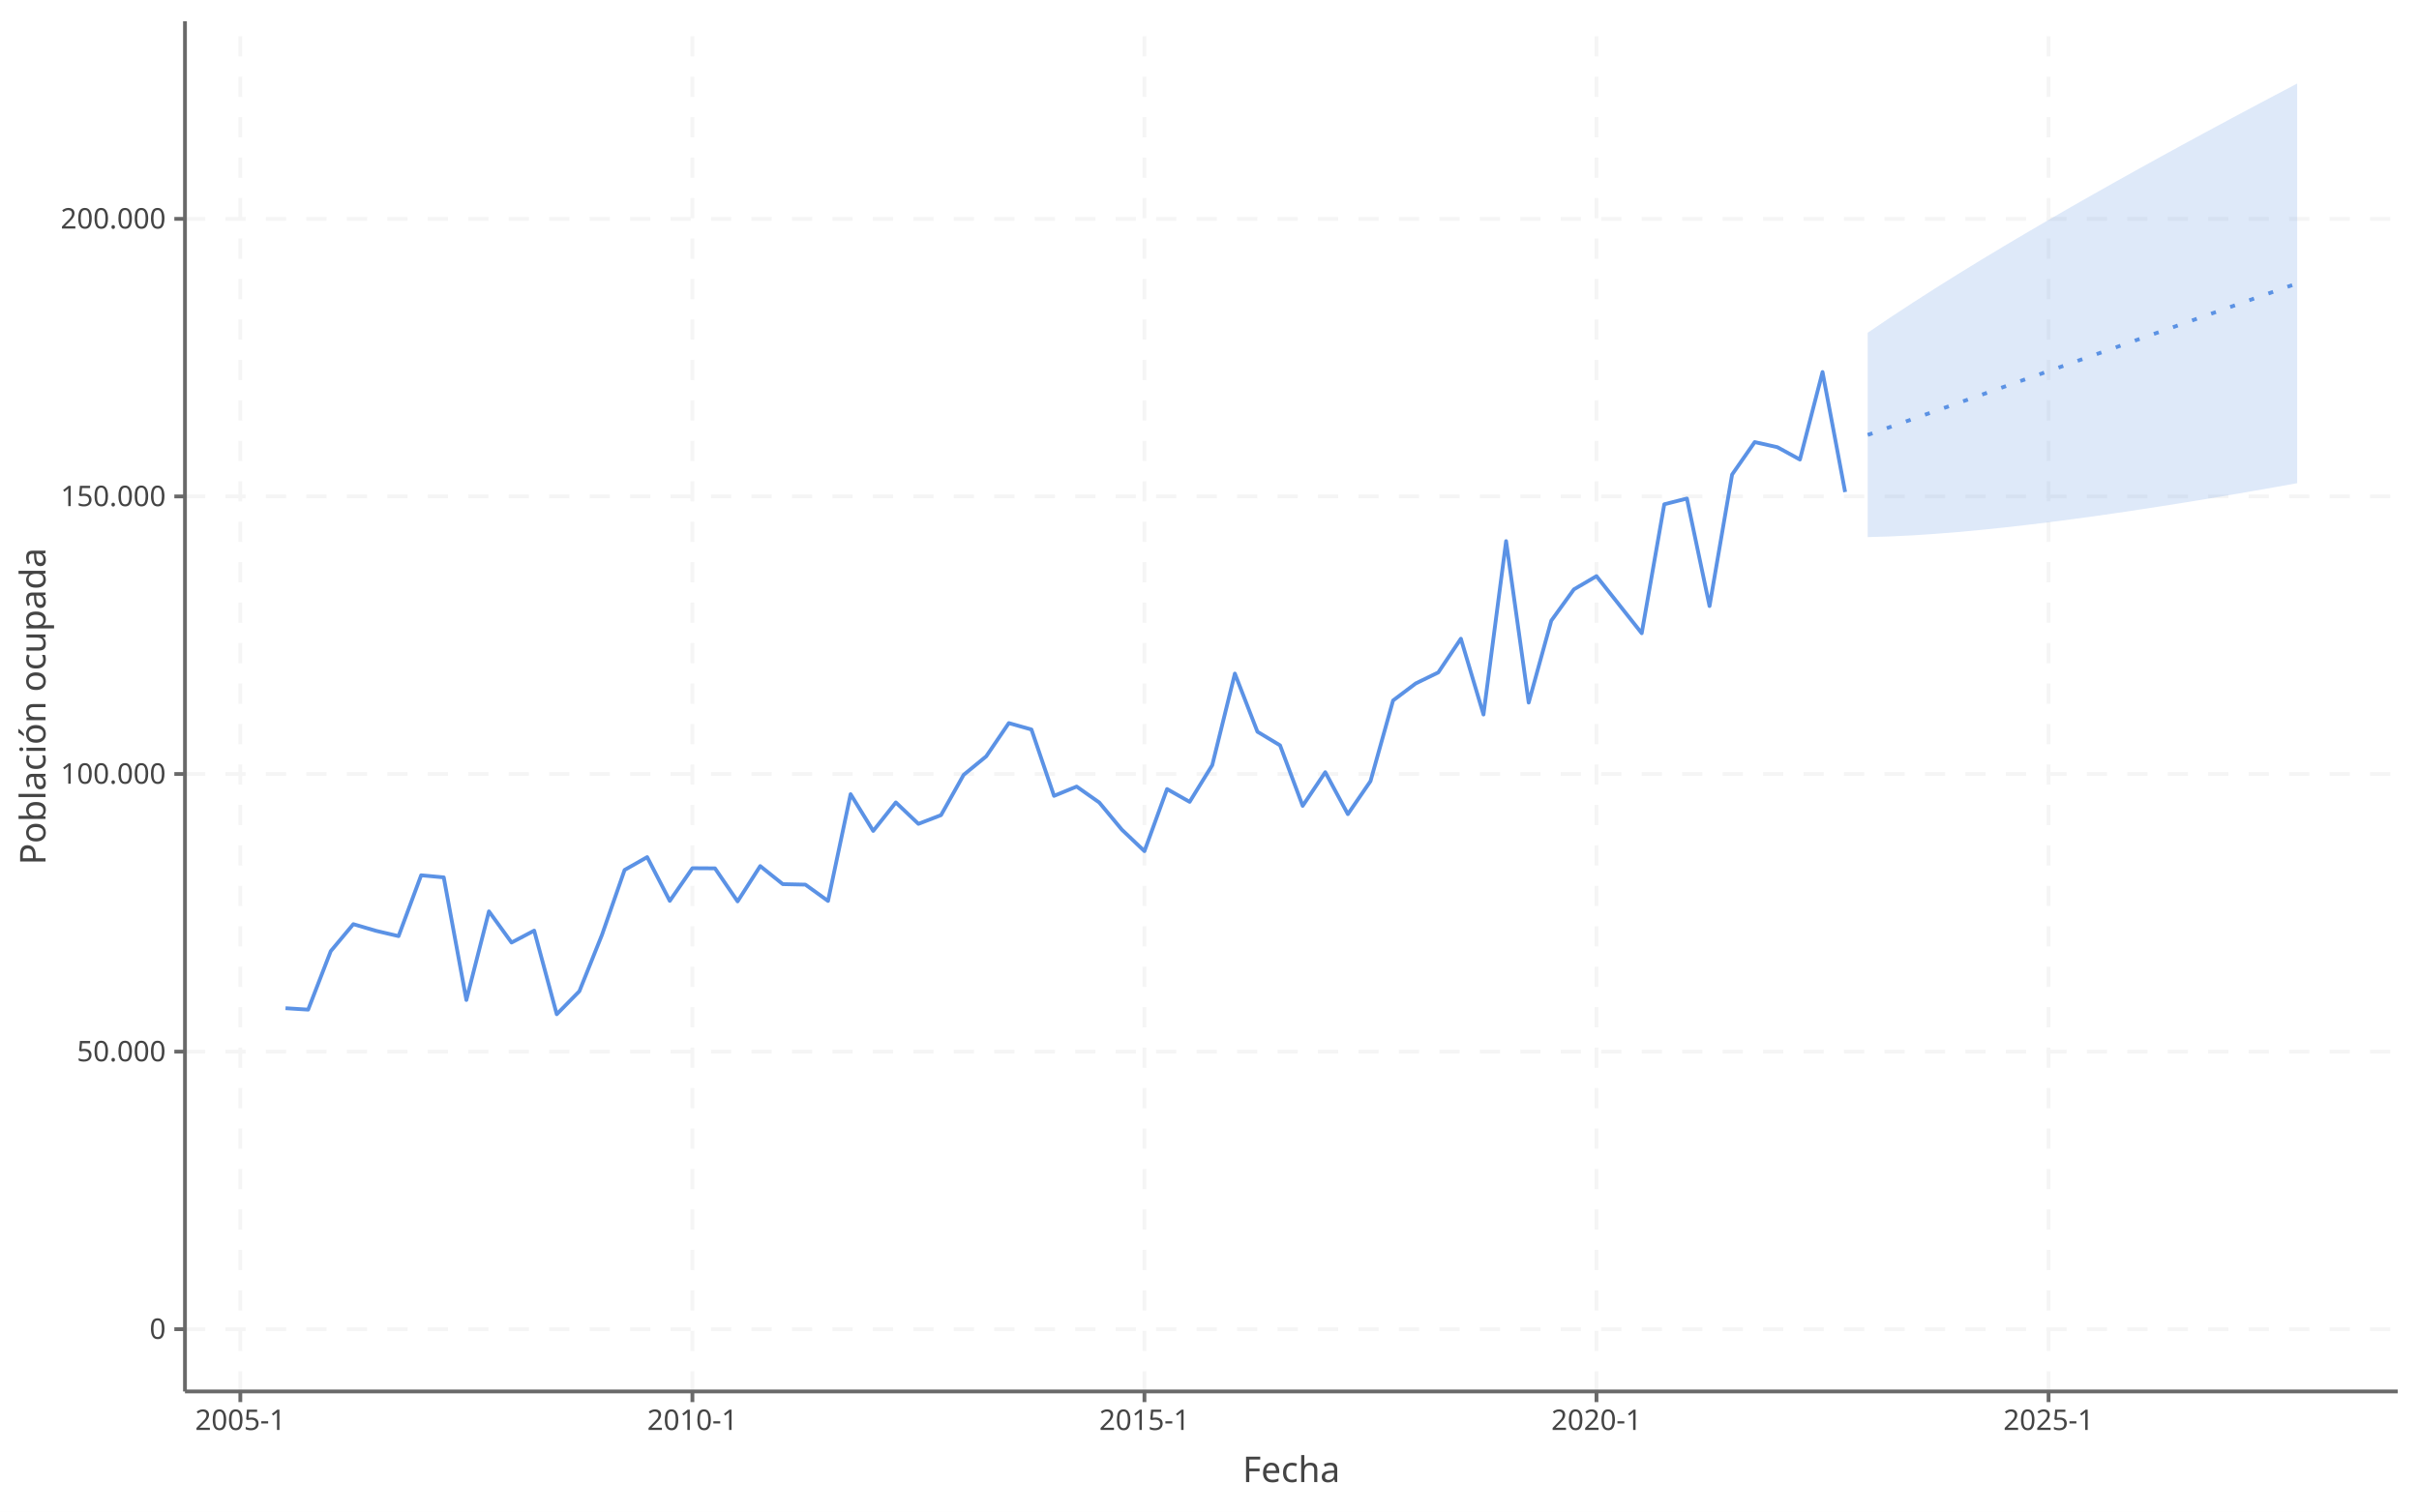
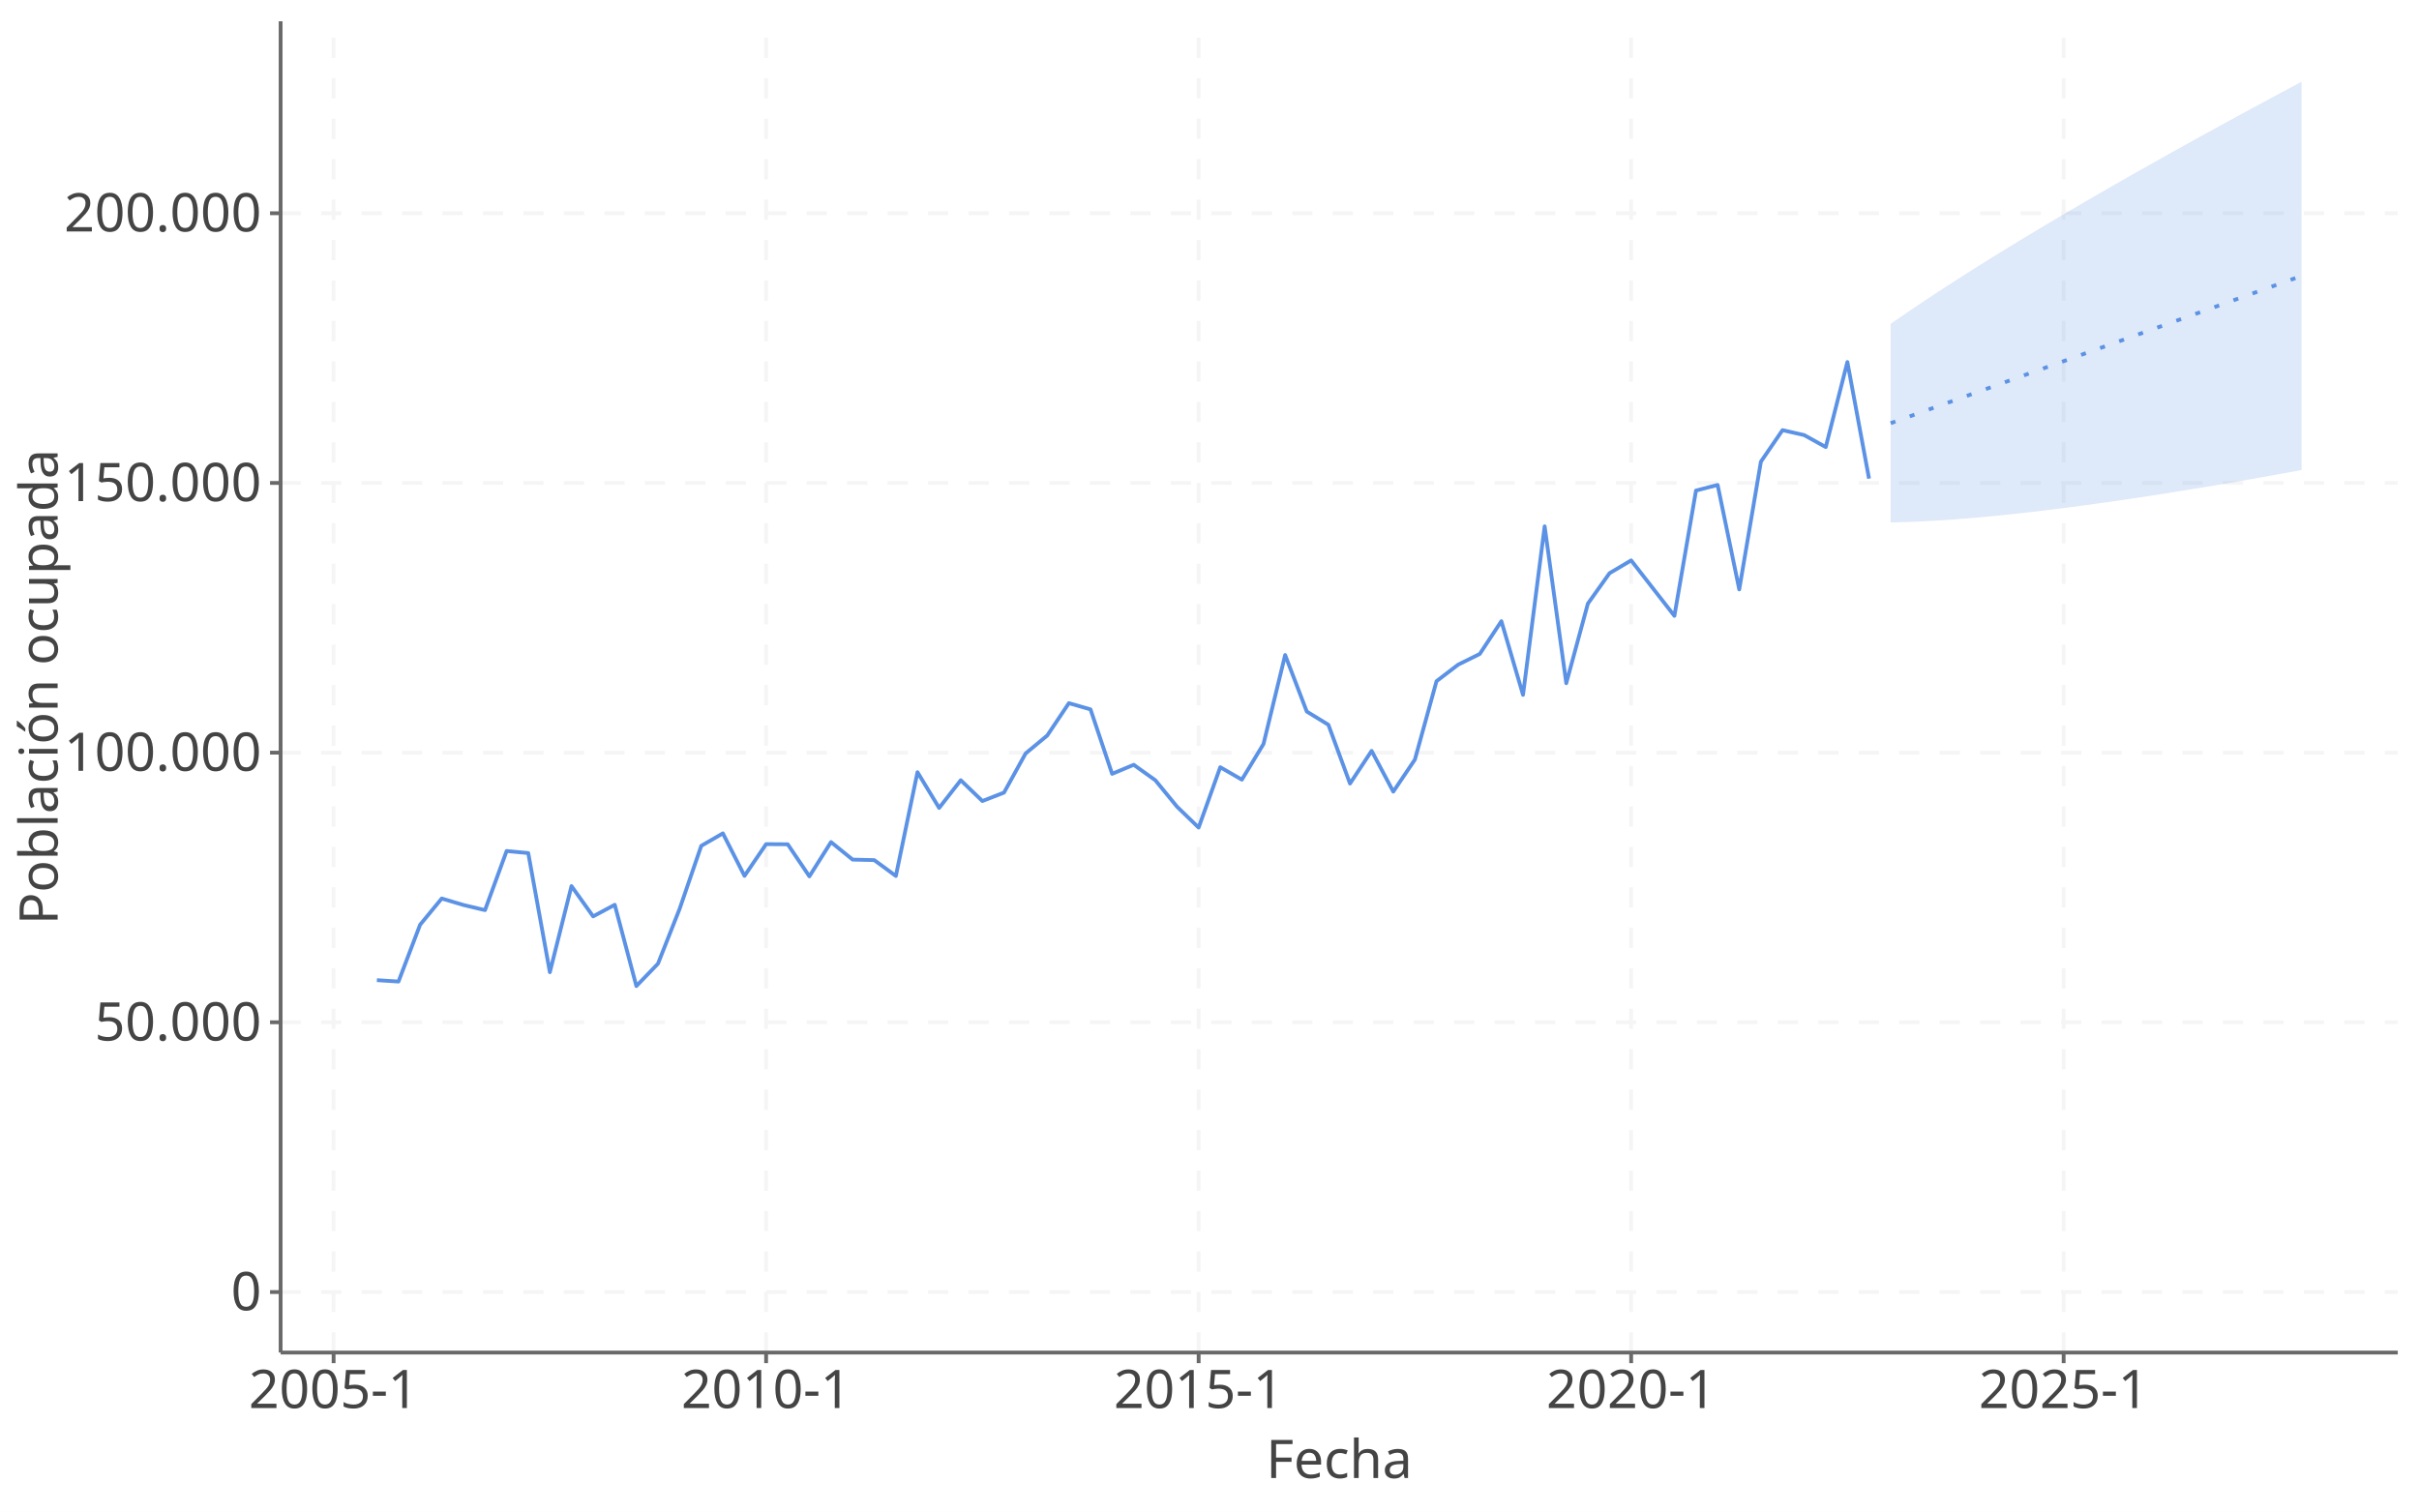
<svg xmlns="http://www.w3.org/2000/svg" class="svglite" width="680.31pt" height="425.20pt" viewBox="0 0 680.31 425.20">
  <defs>
    <style type="text/css">
    .svglite line, .svglite polyline, .svglite polygon, .svglite path, .svglite rect, .svglite circle {
      fill: none;
      stroke: #000000;
      stroke-linecap: round;
      stroke-linejoin: round;
      stroke-miterlimit: 10.00;
    }
    .svglite text {
      white-space: pre;
    }
  </style>
  </defs>
  <rect width="100%" height="100%" style="stroke: none; fill: #FFFFFF;" />
  <defs>
    <clipPath id="cpMC4wMHw2ODAuMzF8MC4wMHw0MjUuMjA=">
      <rect x="0.00" y="0.00" width="680.31" height="425.20" />
    </clipPath>
  </defs>
  <g clip-path="url(#cpMC4wMHw2ODAuMzF8MC4wMHw0MjUuMjA=)">
-     <rect x="0.00" y="0.00" width="680.31" height="425.20" style="stroke-width: 1.07; stroke: #FFFFFF; fill: #FFFFFF;" />
+     <rect x="0" y="0.00" width="680.31" height="425.20" style="stroke-width: 1.07; stroke: #FFFFFF; fill: #FFFFFF;" />
  </g>
  <defs>
-     <clipPath id="cpNTIuMDJ8Njc0LjM0fDUuOTh8MzkxLjQy">
-       <rect x="52.02" y="5.98" width="622.32" height="385.45" />
+     <clipPath id="cpNzguOTJ8Njc0LjM0fDUuOTh8MzgwLjQ3">
+       <rect x="78.92" y="5.98" width="595.41" height="374.50" />
    </clipPath>
  </defs>
-   <g clip-path="url(#cpNTIuMDJ8Njc0LjM0fDUuOTh8MzkxLjQy)">
-     <rect x="52.02" y="5.98" width="622.32" height="385.45" style="stroke-width: 1.07; stroke: none; fill: #FFFFFF;" />
-     <polyline points="52.02,373.90 674.34,373.90 " style="stroke-width: 1.07; stroke: #F5F5F5; stroke-dasharray: 5.69,5.69; stroke-linecap: butt;" />
-     <polyline points="52.02,295.82 674.34,295.82 " style="stroke-width: 1.07; stroke: #F5F5F5; stroke-dasharray: 5.69,5.69; stroke-linecap: butt;" />
-     <polyline points="52.02,217.73 674.34,217.73 " style="stroke-width: 1.07; stroke: #F5F5F5; stroke-dasharray: 5.69,5.69; stroke-linecap: butt;" />
-     <polyline points="52.02,139.65 674.34,139.65 " style="stroke-width: 1.07; stroke: #F5F5F5; stroke-dasharray: 5.69,5.69; stroke-linecap: butt;" />
-     <polyline points="52.02,61.57 674.34,61.57 " style="stroke-width: 1.07; stroke: #F5F5F5; stroke-dasharray: 5.69,5.69; stroke-linecap: butt;" />
-     <polyline points="67.59,391.42 67.59,5.98 " style="stroke-width: 1.07; stroke: #F5F5F5; stroke-dasharray: 5.69,5.69; stroke-linecap: butt;" />
-     <polyline points="194.73,391.42 194.73,5.98 " style="stroke-width: 1.07; stroke: #F5F5F5; stroke-dasharray: 5.69,5.69; stroke-linecap: butt;" />
-     <polyline points="321.86,391.42 321.86,5.98 " style="stroke-width: 1.07; stroke: #F5F5F5; stroke-dasharray: 5.69,5.69; stroke-linecap: butt;" />
-     <polyline points="448.99,391.42 448.99,5.98 " style="stroke-width: 1.07; stroke: #F5F5F5; stroke-dasharray: 5.69,5.69; stroke-linecap: butt;" />
-     <polyline points="576.13,391.42 576.13,5.98 " style="stroke-width: 1.07; stroke: #F5F5F5; stroke-dasharray: 5.69,5.69; stroke-linecap: butt;" />
-     <polyline points="80.30,283.61 86.66,284.01 93.02,267.56 99.37,259.97 105.73,261.84 112.09,263.33 118.44,246.22 124.80,246.81 131.16,281.30 137.51,256.37 143.87,265.14 150.23,261.79 156.58,285.31 162.94,278.83 169.30,262.97 175.66,244.72 182.01,241.11 188.37,253.42 194.73,244.23 201.08,244.27 207.44,253.56 213.80,243.63 220.15,248.71 226.51,248.85 232.87,253.44 239.22,223.40 245.58,233.74 251.94,225.72 258.29,231.75 264.65,229.30 271.01,217.97 277.36,212.76 283.72,203.41 290.08,205.21 296.43,223.88 302.79,221.26 309.15,225.74 315.50,233.38 321.86,239.43 328.22,221.96 334.57,225.56 340.93,215.23 347.29,189.48 353.64,205.84 360.00,209.67 366.36,226.69 372.71,217.22 379.07,229.02 385.43,219.75 391.78,197.05 398.14,192.26 404.50,189.16 410.85,179.67 417.21,201.00 423.57,152.22 429.92,197.64 436.28,174.59 442.64,165.79 448.99,162.07 455.35,170.10 461.71,178.13 468.06,141.85 474.42,140.24 480.78,170.48 487.13,133.49 493.49,124.36 499.85,125.79 506.20,129.27 512.56,104.65 518.92,138.41 " style="stroke-width: 1.07; stroke: #5B92E5; stroke-linecap: butt;" />
-     <polyline points="525.27,122.34 531.63,120.10 537.99,117.85 544.34,115.61 550.70,113.37 557.06,111.12 563.41,108.88 569.77,106.63 576.13,104.39 582.48,102.15 588.84,99.90 595.20,97.66 601.55,95.41 607.91,93.17 614.27,90.93 620.62,88.68 626.98,86.44 633.34,84.19 639.69,81.95 646.05,79.71 " style="stroke-width: 1.07; stroke: #5B92E5; stroke-dasharray: 1.42,4.27; stroke-linecap: butt;" />
-     <polygon points="525.27,93.60 531.63,89.29 537.99,85.12 544.34,81.05 550.70,77.07 557.06,73.17 563.41,69.34 569.77,65.58 576.13,61.86 582.48,58.20 588.84,54.58 595.20,51.00 601.55,47.46 607.91,43.95 614.27,40.47 620.62,37.03 626.98,33.61 633.34,30.21 639.69,26.85 646.05,23.50 646.05,135.92 639.69,137.06 633.34,138.17 626.98,139.27 620.62,140.34 614.27,141.38 607.91,142.39 601.55,143.37 595.20,144.32 588.84,145.23 582.48,146.09 576.13,146.92 569.77,147.69 563.41,148.41 557.06,149.07 550.70,149.66 544.34,150.17 537.99,150.59 531.63,150.90 525.27,151.09 " style="stroke-width: 0.00; stroke: none; fill: #5B92E5; fill-opacity: 0.20;" />
-     <polyline points="525.27,93.60 531.63,89.29 537.99,85.12 544.34,81.05 550.70,77.07 557.06,73.17 563.41,69.34 569.77,65.58 576.13,61.86 582.48,58.20 588.84,54.58 595.20,51.00 601.55,47.46 607.91,43.95 614.27,40.47 620.62,37.03 626.98,33.61 633.34,30.21 639.69,26.85 646.05,23.50 " style="stroke-width: 1.07; stroke: none;" />
-     <polyline points="646.05,135.92 639.69,137.06 633.34,138.17 626.98,139.27 620.62,140.34 614.27,141.38 607.91,142.39 601.55,143.37 595.20,144.32 588.84,145.23 582.48,146.09 576.13,146.92 569.77,147.69 563.41,148.41 557.06,149.07 550.70,149.66 544.34,150.17 537.99,150.59 531.63,150.90 525.27,151.09 " style="stroke-width: 1.07; stroke: none;" />
+   <g clip-path="url(#cpNzguOTJ8Njc0LjM0fDUuOTh8MzgwLjQ3)">
+     <rect x="78.92" y="5.98" width="595.41" height="374.50" style="stroke-width: 1.07; stroke: none; fill: #FFFFFF;" />
+     <polyline points="78.92,363.45 674.34,363.45 " style="stroke-width: 1.07; stroke: #F5F5F5; stroke-dasharray: 5.69,5.69; stroke-linecap: butt;" />
+     <polyline points="78.92,287.58 674.34,287.58 " style="stroke-width: 1.07; stroke: #F5F5F5; stroke-dasharray: 5.69,5.69; stroke-linecap: butt;" />
+     <polyline points="78.92,211.72 674.34,211.72 " style="stroke-width: 1.07; stroke: #F5F5F5; stroke-dasharray: 5.69,5.69; stroke-linecap: butt;" />
+     <polyline points="78.92,135.85 674.34,135.85 " style="stroke-width: 1.07; stroke: #F5F5F5; stroke-dasharray: 5.69,5.69; stroke-linecap: butt;" />
+     <polyline points="78.92,59.99 674.34,59.99 " style="stroke-width: 1.07; stroke: #F5F5F5; stroke-dasharray: 5.69,5.69; stroke-linecap: butt;" />
+     <polyline points="93.82,380.47 93.82,5.98 " style="stroke-width: 1.07; stroke: #F5F5F5; stroke-dasharray: 5.69,5.69; stroke-linecap: butt;" />
+     <polyline points="215.46,380.47 215.46,5.98 " style="stroke-width: 1.07; stroke: #F5F5F5; stroke-dasharray: 5.69,5.69; stroke-linecap: butt;" />
+     <polyline points="337.10,380.47 337.10,5.98 " style="stroke-width: 1.07; stroke: #F5F5F5; stroke-dasharray: 5.69,5.69; stroke-linecap: butt;" />
+     <polyline points="458.74,380.47 458.74,5.98 " style="stroke-width: 1.07; stroke: #F5F5F5; stroke-dasharray: 5.69,5.69; stroke-linecap: butt;" />
+     <polyline points="580.37,380.47 580.37,5.98 " style="stroke-width: 1.07; stroke: #F5F5F5; stroke-dasharray: 5.69,5.69; stroke-linecap: butt;" />
+     <polyline points="105.99,275.72 112.07,276.11 118.15,260.13 124.23,252.75 130.32,254.57 136.40,256.02 142.48,239.39 148.56,239.97 154.64,273.48 160.72,249.26 166.81,257.78 172.89,254.52 178.97,277.38 185.05,271.08 191.13,255.67 197.22,237.94 203.30,234.43 209.38,246.39 215.46,237.46 221.54,237.50 227.63,246.52 233.71,236.88 239.79,241.81 245.87,241.95 251.95,246.41 258.03,217.22 264.12,227.27 270.20,219.48 276.28,225.33 282.36,222.96 288.44,211.95 294.53,206.89 300.61,197.80 306.69,199.55 312.77,217.68 318.85,215.14 324.93,219.49 331.02,226.92 337.10,232.80 343.18,215.82 349.26,219.32 355.34,209.29 361.43,184.26 367.51,200.16 373.59,203.88 379.67,220.42 385.75,211.22 391.84,222.69 397.92,213.67 404.00,191.62 410.08,186.97 416.16,183.96 422.24,174.74 428.33,195.46 434.41,148.06 440.49,192.19 446.57,169.80 452.65,161.25 458.74,157.64 464.82,165.44 470.90,173.24 476.98,137.99 483.06,136.42 489.14,165.80 495.23,129.87 501.31,121.00 507.39,122.39 513.47,125.76 519.55,101.84 525.64,134.64 " style="stroke-width: 1.07; stroke: #5B92E5; stroke-linecap: butt;" />
+     <polyline points="531.72,119.04 537.80,116.86 543.88,114.68 549.96,112.50 556.05,110.32 562.13,108.14 568.21,105.95 574.29,103.77 580.37,101.59 586.45,99.41 592.54,97.23 598.62,95.05 604.70,92.87 610.78,90.69 616.86,88.51 622.95,86.33 629.03,84.15 635.11,81.97 641.19,79.79 647.27,77.61 " style="stroke-width: 1.07; stroke: #5B92E5; stroke-dasharray: 1.42,4.27; stroke-linecap: butt;" />
+     <polygon points="531.72,91.11 537.80,86.93 543.88,82.87 549.96,78.92 556.05,75.05 562.13,71.26 568.21,67.54 574.29,63.88 580.37,60.28 586.45,56.72 592.54,53.20 598.62,49.72 604.70,46.28 610.78,42.87 616.86,39.49 622.95,36.15 629.03,32.82 635.11,29.53 641.19,26.25 647.27,23.00 647.27,132.22 641.19,133.33 635.11,134.42 629.03,135.48 622.95,136.52 616.86,137.53 610.78,138.51 604.70,139.47 598.62,140.39 592.54,141.27 586.45,142.11 580.37,142.91 574.29,143.67 568.21,144.37 562.13,145.01 556.05,145.58 549.96,146.08 543.88,146.48 537.80,146.79 531.72,146.96 " style="stroke-width: 0.00; stroke: none; fill: #5B92E5; fill-opacity: 0.20;" />
+     <polyline points="531.72,91.11 537.80,86.93 543.88,82.87 549.96,78.92 556.05,75.05 562.13,71.26 568.21,67.54 574.29,63.88 580.37,60.28 586.45,56.72 592.54,53.20 598.62,49.72 604.70,46.28 610.78,42.87 616.86,39.49 622.95,36.15 629.03,32.82 635.11,29.53 641.19,26.25 647.27,23.00 " style="stroke-width: 1.07; stroke: none;" />
+     <polyline points="647.27,132.22 641.19,133.33 635.11,134.42 629.03,135.48 622.95,136.52 616.86,137.53 610.78,138.51 604.70,139.47 598.62,140.39 592.54,141.27 586.45,142.11 580.37,142.91 574.29,143.67 568.21,144.37 562.13,145.01 556.05,145.58 549.96,146.08 543.88,146.48 537.80,146.79 531.72,146.96 " style="stroke-width: 1.07; stroke: none;" />
  </g>
  <g clip-path="url(#cpMC4wMHw2ODAuMzF8MC4wMHw0MjUuMjA=)">
-     <polyline points="52.02,391.42 52.02,5.98 " style="stroke-width: 1.07; stroke: #696969; stroke-linecap: butt;" />
-     <text x="46.64" y="376.63" text-anchor="end" style="font-size: 8.00px;fill: #444444; font-family: &quot;Gill Sans Nova&quot;;" textLength="4.00px" lengthAdjust="spacingAndGlyphs">0</text>
-     <text x="46.64" y="298.55" text-anchor="end" style="font-size: 8.00px;fill: #444444; font-family: &quot;Gill Sans Nova&quot;;" textLength="21.55px" lengthAdjust="spacingAndGlyphs">50.000</text>
-     <text x="46.64" y="220.46" text-anchor="end" style="font-size: 8.00px;fill: #444444; font-family: &quot;Gill Sans Nova&quot;;" textLength="25.55px" lengthAdjust="spacingAndGlyphs">100.000</text>
-     <text x="46.64" y="142.38" text-anchor="end" style="font-size: 8.00px;fill: #444444; font-family: &quot;Gill Sans Nova&quot;;" textLength="25.55px" lengthAdjust="spacingAndGlyphs">150.000</text>
-     <text x="46.64" y="64.29" text-anchor="end" style="font-size: 8.00px;fill: #444444; font-family: &quot;Gill Sans Nova&quot;;" textLength="25.55px" lengthAdjust="spacingAndGlyphs">200.000</text>
-     <polyline points="49.03,373.90 52.02,373.90 " style="stroke-width: 1.07; stroke: #696969; stroke-linecap: butt;" />
-     <polyline points="49.03,295.82 52.02,295.82 " style="stroke-width: 1.07; stroke: #696969; stroke-linecap: butt;" />
-     <polyline points="49.03,217.73 52.02,217.73 " style="stroke-width: 1.07; stroke: #696969; stroke-linecap: butt;" />
-     <polyline points="49.03,139.65 52.02,139.65 " style="stroke-width: 1.07; stroke: #696969; stroke-linecap: butt;" />
-     <polyline points="49.03,61.57 52.02,61.57 " style="stroke-width: 1.07; stroke: #696969; stroke-linecap: butt;" />
-     <polyline points="52.02,391.42 674.34,391.42 " style="stroke-width: 1.07; stroke: #696969; stroke-linecap: butt;" />
-     <polyline points="67.59,394.41 67.59,391.42 " style="stroke-width: 1.07; stroke: #696969; stroke-linecap: butt;" />
-     <polyline points="194.73,394.41 194.73,391.42 " style="stroke-width: 1.07; stroke: #696969; stroke-linecap: butt;" />
-     <polyline points="321.86,394.41 321.86,391.42 " style="stroke-width: 1.07; stroke: #696969; stroke-linecap: butt;" />
-     <polyline points="448.99,394.41 448.99,391.42 " style="stroke-width: 1.07; stroke: #696969; stroke-linecap: butt;" />
-     <polyline points="576.13,394.41 576.13,391.42 " style="stroke-width: 1.07; stroke: #696969; stroke-linecap: butt;" />
-     <text x="67.59" y="402.26" text-anchor="middle" style="font-size: 8.00px;fill: #444444; font-family: &quot;Gill Sans Nova&quot;;" textLength="22.57px" lengthAdjust="spacingAndGlyphs">2005-1</text>
-     <text x="194.73" y="402.26" text-anchor="middle" style="font-size: 8.00px;fill: #444444; font-family: &quot;Gill Sans Nova&quot;;" textLength="22.57px" lengthAdjust="spacingAndGlyphs">2010-1</text>
-     <text x="321.86" y="402.26" text-anchor="middle" style="font-size: 8.00px;fill: #444444; font-family: &quot;Gill Sans Nova&quot;;" textLength="22.57px" lengthAdjust="spacingAndGlyphs">2015-1</text>
-     <text x="448.99" y="402.26" text-anchor="middle" style="font-size: 8.00px;fill: #444444; font-family: &quot;Gill Sans Nova&quot;;" textLength="22.57px" lengthAdjust="spacingAndGlyphs">2020-1</text>
-     <text x="576.13" y="402.26" text-anchor="middle" style="font-size: 8.00px;fill: #444444; font-family: &quot;Gill Sans Nova&quot;;" textLength="22.57px" lengthAdjust="spacingAndGlyphs">2025-1</text>
-     <text x="363.18" y="416.91" text-anchor="middle" style="font-size: 10.00px;fill: #444444; font-family: &quot;Gill Sans Nova&quot;;" textLength="22.58px" lengthAdjust="spacingAndGlyphs">Fecha</text>
-     <text transform="translate(12.80,198.70) rotate(-90)" text-anchor="middle" style="font-size: 10.00px;fill: #444444; font-family: &quot;Gill Sans Nova&quot;;" textLength="74.44px" lengthAdjust="spacingAndGlyphs">Población ocupada</text>
+     <polyline points="78.92,380.47 78.92,5.98 " style="stroke-width: 1.07; stroke: #696969; stroke-linecap: butt;" />
+     <text x="73.54" y="368.57" text-anchor="end" style="font-size: 15.00px;fill: #444444; font-family: &quot;Gill Sans Nova&quot;;" textLength="7.50px" lengthAdjust="spacingAndGlyphs">0</text>
+     <text x="73.54" y="292.70" text-anchor="end" style="font-size: 15.00px;fill: #444444; font-family: &quot;Gill Sans Nova&quot;;" textLength="40.39px" lengthAdjust="spacingAndGlyphs">50.000</text>
+     <text x="73.54" y="216.83" text-anchor="end" style="font-size: 15.00px;fill: #444444; font-family: &quot;Gill Sans Nova&quot;;" textLength="47.89px" lengthAdjust="spacingAndGlyphs">100.000</text>
+     <text x="73.54" y="140.97" text-anchor="end" style="font-size: 15.00px;fill: #444444; font-family: &quot;Gill Sans Nova&quot;;" textLength="47.89px" lengthAdjust="spacingAndGlyphs">150.000</text>
+     <text x="73.54" y="65.10" text-anchor="end" style="font-size: 15.00px;fill: #444444; font-family: &quot;Gill Sans Nova&quot;;" textLength="47.89px" lengthAdjust="spacingAndGlyphs">200.000</text>
+     <polyline points="75.94,363.45 78.92,363.45 " style="stroke-width: 1.07; stroke: #696969; stroke-linecap: butt;" />
+     <polyline points="75.94,287.58 78.92,287.58 " style="stroke-width: 1.07; stroke: #696969; stroke-linecap: butt;" />
+     <polyline points="75.94,211.72 78.92,211.72 " style="stroke-width: 1.07; stroke: #696969; stroke-linecap: butt;" />
+     <polyline points="75.94,135.85 78.92,135.85 " style="stroke-width: 1.07; stroke: #696969; stroke-linecap: butt;" />
+     <polyline points="75.94,59.99 78.92,59.99 " style="stroke-width: 1.07; stroke: #696969; stroke-linecap: butt;" />
+     <polyline points="78.92,380.47 674.34,380.47 " style="stroke-width: 1.07; stroke: #696969; stroke-linecap: butt;" />
+     <polyline points="93.82,383.46 93.82,380.47 " style="stroke-width: 1.07; stroke: #696969; stroke-linecap: butt;" />
+     <polyline points="215.46,383.46 215.46,380.47 " style="stroke-width: 1.07; stroke: #696969; stroke-linecap: butt;" />
+     <polyline points="337.10,383.46 337.10,380.47 " style="stroke-width: 1.07; stroke: #696969; stroke-linecap: butt;" />
+     <polyline points="458.74,383.46 458.74,380.47 " style="stroke-width: 1.07; stroke: #696969; stroke-linecap: butt;" />
+     <polyline points="580.37,383.46 580.37,380.47 " style="stroke-width: 1.07; stroke: #696969; stroke-linecap: butt;" />
+     <text x="93.82" y="396.08" text-anchor="middle" style="font-size: 15.00px;fill: #444444; font-family: &quot;Gill Sans Nova&quot;;" textLength="42.31px" lengthAdjust="spacingAndGlyphs">2005-1</text>
+     <text x="215.46" y="396.08" text-anchor="middle" style="font-size: 15.00px;fill: #444444; font-family: &quot;Gill Sans Nova&quot;;" textLength="42.31px" lengthAdjust="spacingAndGlyphs">2010-1</text>
+     <text x="337.10" y="396.08" text-anchor="middle" style="font-size: 15.00px;fill: #444444; font-family: &quot;Gill Sans Nova&quot;;" textLength="42.31px" lengthAdjust="spacingAndGlyphs">2015-1</text>
+     <text x="458.74" y="396.08" text-anchor="middle" style="font-size: 15.00px;fill: #444444; font-family: &quot;Gill Sans Nova&quot;;" textLength="42.31px" lengthAdjust="spacingAndGlyphs">2020-1</text>
+     <text x="580.37" y="396.08" text-anchor="middle" style="font-size: 15.00px;fill: #444444; font-family: &quot;Gill Sans Nova&quot;;" textLength="42.31px" lengthAdjust="spacingAndGlyphs">2025-1</text>
+     <text x="376.63" y="415.76" text-anchor="middle" style="font-size: 15.00px;fill: #444444; font-family: &quot;Gill Sans Nova&quot;;" textLength="33.86px" lengthAdjust="spacingAndGlyphs">Fecha</text>
+     <text transform="translate(16.21,193.23) rotate(-90)" text-anchor="middle" style="font-size: 15.00px;fill: #444444; font-family: &quot;Gill Sans Nova&quot;;" textLength="111.59px" lengthAdjust="spacingAndGlyphs">Población ocupada</text>
  </g>
</svg>
